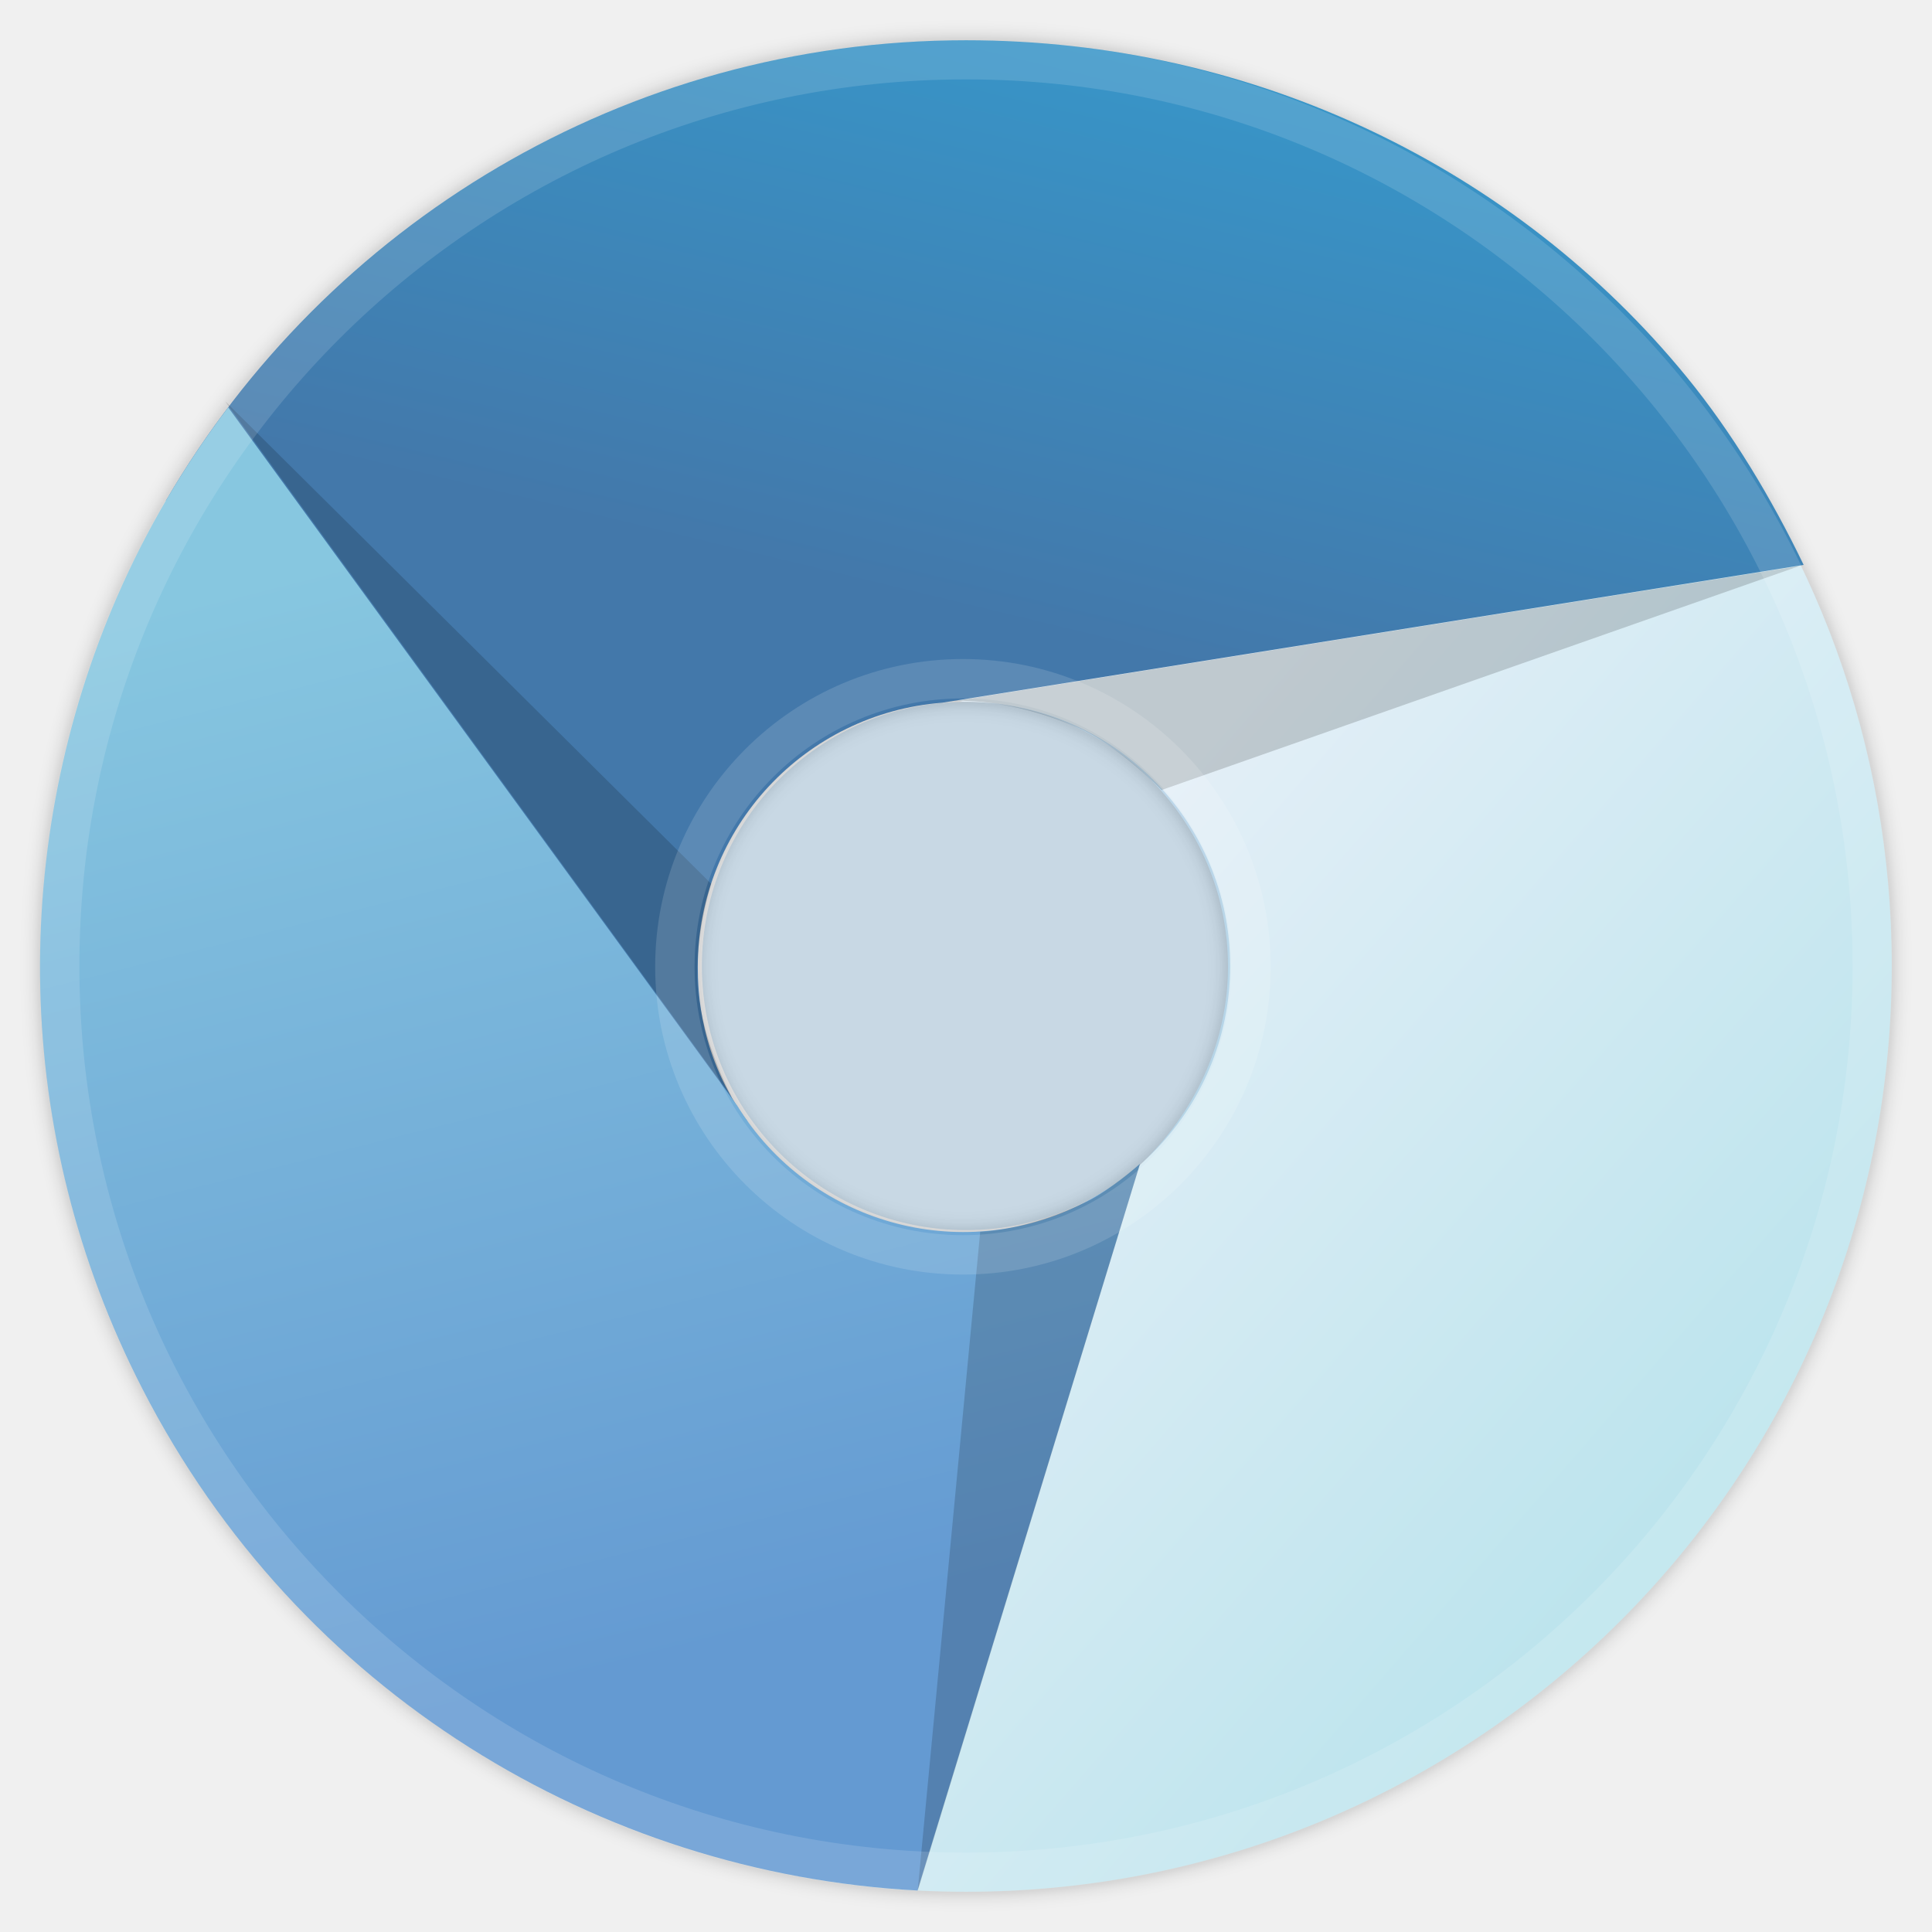
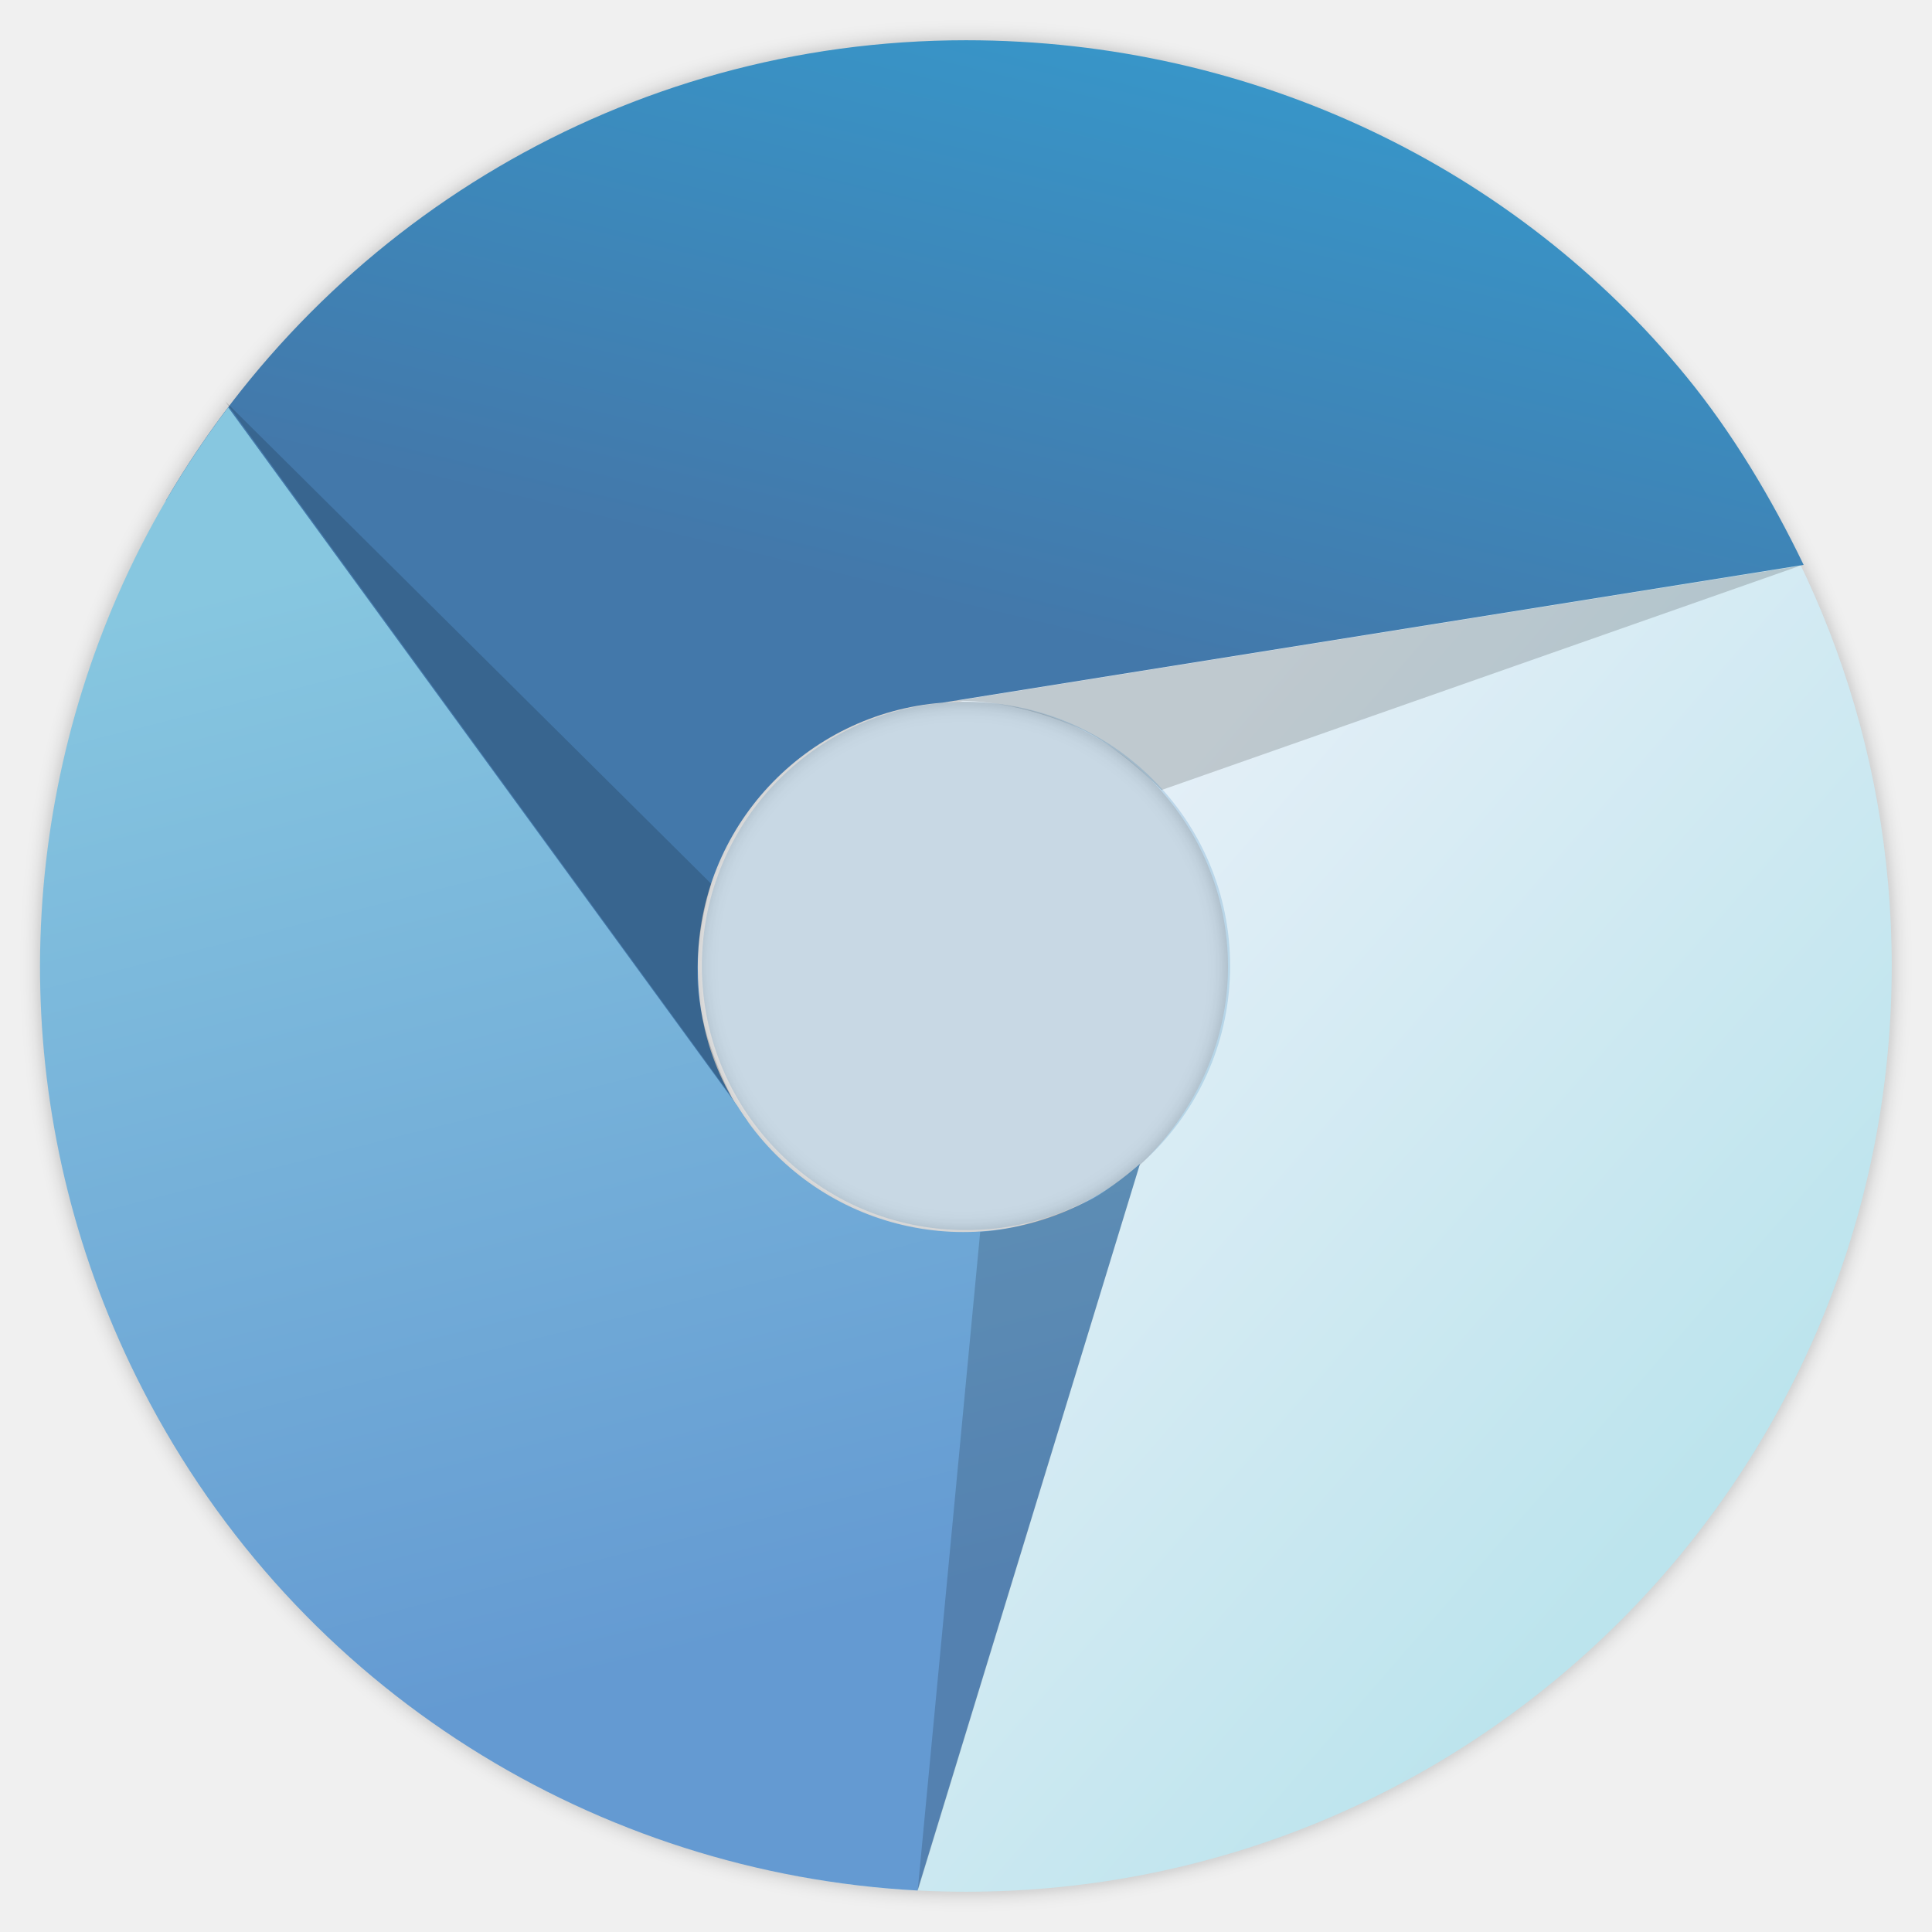
<svg xmlns="http://www.w3.org/2000/svg" xmlns:xlink="http://www.w3.org/1999/xlink" height="48" viewBox="0 0 48 48" width="48" id="svg2" version="1.1">
  <defs id="defs22">
    <linearGradient id="linearGradient4239">
      <stop id="stop4241" offset="0" style="stop-color:#4378aa;stop-opacity:1" />
      <stop id="stop4243" offset="1" style="stop-color:#3797ca;stop-opacity:1" />
    </linearGradient>
    <linearGradient id="linearGradient4233">
      <stop id="stop4235" offset="0" style="stop-color:#649ad2;stop-opacity:1" />
      <stop id="stop4237" offset="1" style="stop-color:#87c7e0;stop-opacity:1" />
    </linearGradient>
    <linearGradient id="linearGradient4326">
      <stop style="stop-color:#007de6;stop-opacity:1" offset="0" id="stop4328" />
      <stop style="stop-color:#7f7bc8;stop-opacity:1" offset="1" id="stop4330" />
    </linearGradient>
    <linearGradient id="linearGradient4318">
      <stop style="stop-color:#bce4ed;stop-opacity:1" offset="0" id="stop4320" />
      <stop style="stop-color:#e4eff7;stop-opacity:1" offset="1" id="stop4322" />
    </linearGradient>
    <linearGradient id="linearGradient4261">
      <stop style="stop-color:#000000;stop-opacity:1;" offset="0" id="stop4263" />
      <stop style="stop-color:#000000;stop-opacity:0;" offset="1" id="stop4265" />
    </linearGradient>
    <linearGradient id="linearGradient49897">
      <stop style="stop-color:#176875;stop-opacity:1" offset="0" id="stop49899" />
      <stop style="stop-color:#186a77;stop-opacity:1" offset="1" id="stop49901" />
    </linearGradient>
    <linearGradient id="linearGradient4536">
      <stop style="stop-color:#b6b6b6;stop-opacity:1" offset="0" id="stop4538" />
      <stop id="stop4544" offset="0.482" style="stop-color:#ffffff;stop-opacity:1;" />
      <stop style="stop-color:#cfcfcf;stop-opacity:1" offset="1" id="stop4540" />
    </linearGradient>
    <linearGradient id="linearGradient4492">
      <stop style="stop-color:#165dc2;stop-opacity:1;" offset="0" id="stop4494" />
      <stop style="stop-color:#1680c2;stop-opacity:1" offset="1" id="stop4496" />
    </linearGradient>
    <filter style="color-interpolation-filters:sRGB" id="filter4672">
      <feGaussianBlur stdDeviation="19.54" id="feGaussianBlur4674" />
    </filter>
    <filter style="color-interpolation-filters:sRGB" id="filter4680">
      <feDiffuseLighting id="feDiffuseLighting4682" />
    </filter>
    <linearGradient gradientTransform="translate(-29.321,-3.241)" xlink:href="#linearGradient4492" id="linearGradient4498-3" x1="32.948" y1="16.16" x2="41.58" y2="6.42" gradientUnits="userSpaceOnUse" />
    <linearGradient gradientTransform="translate(-29.321,-3.241)" xlink:href="#linearGradient4536" id="linearGradient4542-0" x1="29.321" y1="10.72" x2="44.279" y2="10.72" gradientUnits="userSpaceOnUse" />
    <linearGradient id="linearGradient3244">
      <stop id="stop3246" offset="0" style="stop-color:#d0611f;stop-opacity:1" />
      <stop id="stop3248" offset="1" style="stop-color:#f77a2c;stop-opacity:1" />
    </linearGradient>
    <linearGradient xlink:href="#linearGradient3244" id="linearGradient3242-3" gradientUnits="userSpaceOnUse" gradientTransform="matrix(0.494382,0,0,0.494382,-34.11236,-485.6622)" x1="78.897" y1="1042.14" x2="78.897" y2="982.428" />
    <symbol id="icon-refresh" viewBox="0 0 24 28">
      <path class="path1" d="M23.609 16.5c0 0.031 0 0.078-0.016 0.109-1.328 5.531-5.891 9.391-11.656 9.391-3.047 0-6-1.203-8.219-3.313l-2.016 2.016c-0.187 0.187-0.438 0.297-0.703 0.297-0.547 0-1-0.453-1-1v-7c0-0.547 0.453-1 1-1h7c0.547 0 1 0.453 1 1 0 0.266-0.109 0.516-0.297 0.703l-2.141 2.141c1.469 1.375 3.422 2.156 5.437 2.156 2.781 0 5.359-1.437 6.813-3.813 0.375-0.609 0.562-1.203 0.828-1.828 0.078-0.219 0.234-0.359 0.469-0.359h3c0.281 0 0.5 0.234 0.5 0.5zM24 4v7c0 0.547-0.453 1-1 1h-7c-0.547 0-1-0.453-1-1 0-0.266 0.109-0.516 0.297-0.703l2.156-2.156c-1.484-1.375-3.437-2.141-5.453-2.141-2.781 0-5.359 1.437-6.813 3.813-0.375 0.609-0.562 1.203-0.828 1.828-0.078 0.219-0.234 0.359-0.469 0.359h-3.109c-0.281 0-0.5-0.234-0.5-0.5v-0.109c1.344-5.547 5.953-9.391 11.719-9.391 3.063 0 6.047 1.219 8.266 3.313l2.031-2.016c0.187-0.187 0.438-0.297 0.703-0.297 0.547 0 1 0.453 1 1z" id="path9854" />
    </symbol>
    <symbol id="symbol5687">
      <path d="M24 10V2L14 12l10 10v-8c6.63 0 12 5.37 12 12s-5.37 12-12 12-12-5.37-12-12H8c0 8.84 7.16 16 16 16s16-7.16 16-16-7.16-16-16-16z" style="stroke:none" id="path5691" />
    </symbol>
    <symbol id="symbol20353">
      <path d="M35.3 12.7C32.41 9.8 28.42 8 24 8 15.16 8 8.02 15.16 8.02 24S15.16 40 24 40c7.45 0 13.69-5.1 15.46-12H35.3c-1.65 4.66-6.07 8-11.3 8-6.63 0-12-5.37-12-12s5.37-12 12-12c3.31 0 6.28 1.38 8.45 3.55L26 22h14V8l-4.7 4.7z" style="stroke:none" id="path20357" />
    </symbol>
    <linearGradient xlink:href="#linearGradient49897" id="linearGradient49903-2" x1="24.334" y1="44.352" x2="24.334" y2="-0.6" gradientUnits="userSpaceOnUse" />
    <linearGradient xlink:href="#linearGradient49897" id="linearGradient50365" gradientUnits="userSpaceOnUse" x1="24.334" y1="44.352" x2="24.334" y2="-0.6" gradientTransform="matrix(1.051483,0,0,1.051483,-1.235944,-1.105721)" />
    <linearGradient xlink:href="#linearGradient4261" id="linearGradient4267" x1="8.02" y1="24" x2="40" y2="24" gradientUnits="userSpaceOnUse" />
    <linearGradient xlink:href="#linearGradient4318" id="linearGradient4324" x1="43.102" y1="36.235" x2="26.344" y2="21.656" gradientUnits="userSpaceOnUse" />
    <linearGradient xlink:href="#linearGradient4239" id="linearGradient4332" x1="22.716" y1="14.943" x2="26.34" y2="-0.083" gradientUnits="userSpaceOnUse" />
    <linearGradient gradientTransform="translate(-4.121094,-1)" xlink:href="#linearGradient4326" id="linearGradient4332-3" x1="22.716" y1="14.943" x2="26.34" y2="-0.083" gradientUnits="userSpaceOnUse" />
    <linearGradient xlink:href="#linearGradient4233" id="linearGradient4231" gradientUnits="userSpaceOnUse" x1="12.993" y1="42.166" x2="6.01" y2="14.501" />
    <filter style="color-interpolation-filters:sRGB" id="filter4211" x="-0.012" width="1.024" y="-0.012" height="1.024">
      <feGaussianBlur stdDeviation="0.23" id="feGaussianBlur4213" />
    </filter>
  </defs>
  <g id="layer6" style="display:none;opacity:1">
    <rect style="color:#000000;clip-rule:nonzero;display:inline;overflow:visible;visibility:visible;opacity:1;isolation:auto;mix-blend-mode:normal;color-interpolation:sRGB;color-interpolation-filters:linearRGB;solid-color:#000000;solid-opacity:1;fill:#ffffff;fill-opacity:1;fill-rule:nonzero;stroke:none;stroke-width:0.201;stroke-linecap:butt;stroke-linejoin:miter;stroke-miterlimit:4;stroke-dasharray:none;stroke-dashoffset:0;stroke-opacity:1;marker:none;marker-start:none;marker-mid:none;marker-end:none;paint-order:normal;color-rendering:auto;image-rendering:auto;shape-rendering:auto;text-rendering:auto;enable-background:accumulate" id="rect49905" width="60" height="60" x="-6" y="-6" rx="0" ry="2.4035539e-06" />
  </g>
  <g id="layer7" style="display:inline">
    <path style="color:#000000;clip-rule:nonzero;display:inline;overflow:visible;visibility:visible;opacity:1;isolation:auto;mix-blend-mode:normal;color-interpolation:sRGB;color-interpolation-filters:linearRGB;solid-color:#000000;solid-opacity:1;fill:#000000;fill-opacity:0.235;fill-rule:evenodd;stroke:none;stroke-width:1;stroke-linecap:butt;stroke-linejoin:miter;stroke-miterlimit:4;stroke-dasharray:none;stroke-dashoffset:0;stroke-opacity:1;marker:none;marker-start:none;marker-mid:none;marker-end:none;paint-order:normal;filter:url(#filter4211);color-rendering:auto;image-rendering:auto;shape-rendering:auto;text-rendering:auto;enable-background:accumulate" d="M 24,1 C 11.297,1 1,11.297 1,24 1,36.703 11.297,47 24,47 36.703,47 47,36.703 47,24 47,11.297 36.703,1 24,1 Z m -0.077,16.434 c 3.638,0 6.586,2.949 6.586,6.586 0,3.638 -2.949,6.586 -6.586,6.586 -3.638,0 -6.586,-2.949 -6.586,-6.586 0,-3.638 2.949,-6.586 6.586,-6.586 z" id="circle4258" />
    <path style="fill:url(#linearGradient4324);fill-opacity:1;fill-rule:evenodd;stroke:none;stroke-width:1" d="M 24,3.088 C 11.297,3.088 3,11.297 3,24 3,36.703 11.297,47 24,47 36.703,47 47,36.703 47,24 47,18.476 45.052,13.407 41.807,9.441 37.589,4.289 31.178,3.088 24,3.088 Z M 23.923,17.434 c 3.638,0 6.586,2.949 6.586,6.586 0,3.638 -3.129,6.792 -6.766,6.792 -3.715,0.386 -6.983,-1.769 -7.127,-7.152 -0.121,-4.541 4.904,-6.869 7.307,-6.226 z" id="Oval-1" />
    <rect style="color:#000000;clip-rule:nonzero;display:inline;overflow:visible;visibility:visible;opacity:1;isolation:auto;mix-blend-mode:normal;color-interpolation:sRGB;color-interpolation-filters:linearRGB;solid-color:#000000;solid-opacity:1;fill:#ff0000;fill-opacity:1;fill-rule:nonzero;stroke:none;stroke-width:0.618;stroke-linecap:round;stroke-linejoin:miter;stroke-miterlimit:4;stroke-dasharray:none;stroke-dashoffset:0;stroke-opacity:0.771;marker:none;marker-start:none;marker-mid:none;marker-end:none;paint-order:normal;color-rendering:auto;image-rendering:auto;shape-rendering:auto;text-rendering:auto;enable-background:accumulate" id="rect4356" width="0" height="0" x="0" y="0" />
    <path style="fill:url(#linearGradient4332);fill-opacity:1;fill-rule:evenodd;stroke:none;stroke-width:1" d="M 24,1 C 15.514,1 8.107,5.599 4.121,12.438 L 18.589,27.884 c -1.209,-1.604 -1.253,-3.283 -1.253,-3.864 0,-3.464 2.675,-6.297 6.072,-6.561 L 44.811,14.035 C 44.017,12.387 43.042,10.754 41.895,9.353 37.677,4.2 31.178,1 24,1 Z" id="path4294" />
    <path id="path4308" d="M 3.54,34.51 C 7.416,42.059 14.891,46.546 22.795,46.969 l 5.526,-18.052 c -0.413,0.371 -0.873,0.7 -1.39,0.965 -3.081,1.582 -6.824,0.497 -8.61,-2.404 L 5.669,10.121 C 4.565,11.58 3.637,13.154 2.914,14.814 0.257,20.92 0.26,28.124 3.54,34.51 Z" style="color:#000000;clip-rule:nonzero;display:inline;overflow:visible;visibility:visible;opacity:1;isolation:auto;mix-blend-mode:normal;color-interpolation:sRGB;color-interpolation-filters:linearRGB;solid-color:#000000;solid-opacity:1;fill:url(#linearGradient4231);fill-opacity:1;fill-rule:evenodd;stroke:none;stroke-width:1;stroke-linecap:butt;stroke-linejoin:miter;stroke-miterlimit:4;stroke-dasharray:none;stroke-dashoffset:0;stroke-opacity:1;color-rendering:auto;image-rendering:auto;shape-rendering:auto;text-rendering:auto;enable-background:accumulate" />
    <path style="fill:#000000;fill-opacity:0.162;fill-rule:evenodd;stroke:none;stroke-width:1px;stroke-linecap:butt;stroke-linejoin:miter;stroke-opacity:1" d="M 5.594,9.969 17.671,21.959 c 0,0 -0.5,1.529 -0.303,2.873 0.192,1.303 0.817,2.43 0.817,2.43 z" id="path4340" />
    <path id="path4342" d="M 44.719,14.058 28.858,19.628 c 0,0 -1.098,-1.124 -2.072,-1.546 -1.785,-0.773 -3.077,-0.665 -3.077,-0.665 z" style="fill:#000000;fill-opacity:0.162;fill-rule:evenodd;stroke:none;stroke-width:1px;stroke-linecap:butt;stroke-linejoin:miter;stroke-opacity:1" />
    <path style="fill:#000000;fill-opacity:0.162;fill-rule:evenodd;stroke:none;stroke-width:1px;stroke-linecap:butt;stroke-linejoin:miter;stroke-opacity:1" d="m 22.798,46.988 1.555,-16.386 c 0,0 1.111,-0.004 2.699,-0.771 0.47,-0.227 1.272,-0.912 1.272,-0.912 z" id="path4344" />
-     <path id="path7729" d="M 24,1.483 C 11.564,1.483 1.483,11.564 1.483,24 1.483,36.436 11.564,46.517 24,46.517 36.436,46.517 46.517,36.436 46.517,24 46.517,11.564 36.436,1.483 24,1.483 Z M 23.924,16.863 c 3.953,0 7.157,3.204 7.157,7.157 0,3.953 -3.204,7.157 -7.157,7.157 -3.953,0 -7.157,-3.204 -7.157,-7.157 0,-3.953 3.204,-7.157 7.157,-7.157 z" style="color:#000000;clip-rule:nonzero;display:inline;overflow:visible;visibility:visible;opacity:1;isolation:auto;mix-blend-mode:normal;color-interpolation:sRGB;color-interpolation-filters:linearRGB;solid-color:#000000;solid-opacity:1;fill:none;fill-opacity:0.235;fill-rule:evenodd;stroke:#ffffff;stroke-width:0.979;stroke-linecap:butt;stroke-linejoin:miter;stroke-miterlimit:4;stroke-dasharray:none;stroke-dashoffset:0;stroke-opacity:0.135;marker:none;marker-start:none;marker-mid:none;marker-end:none;paint-order:normal;color-rendering:auto;image-rendering:auto;shape-rendering:auto;text-rendering:auto;enable-background:accumulate" />
    <circle style="color:#000000;clip-rule:nonzero;display:block;overflow:visible;visibility:visible;opacity:0.6;isolation:auto;mix-blend-mode:normal;color-interpolation:sRGB;color-interpolation-filters:linearRGB;solid-color:#000000;solid-opacity:1;vector-effect:none;fill:#2c7ab6;fill-opacity:0.333;fill-rule:nonzero;stroke:none;stroke-width:0.211;stroke-linecap:butt;stroke-linejoin:miter;stroke-miterlimit:4;stroke-dasharray:none;stroke-dashoffset:0;stroke-opacity:0.135;marker:none;marker-start:none;marker-mid:none;marker-end:none;paint-order:fill markers stroke;color-rendering:auto;image-rendering:auto;shape-rendering:auto;text-rendering:auto;enable-background:accumulate" id="path7731" cx="24" cy="24" r="6.562" />
+     <path style="color:#000000;clip-rule:nonzero;display:none;overflow:visible;visibility:visible;opacity:1;isolation:auto;mix-blend-mode:normal;color-interpolation:sRGB;color-interpolation-filters:linearRGB;solid-color:#000000;solid-opacity:1;fill:#000000;fill-opacity:0;fill-rule:evenodd;stroke:none;stroke-width:1;stroke-linecap:butt;stroke-linejoin:miter;stroke-miterlimit:4;stroke-dasharray:none;stroke-dashoffset:0;stroke-opacity:1;marker:none;marker-start:none;marker-mid:none;marker-end:none;paint-order:normal;color-rendering:auto;image-rendering:auto;shape-rendering:auto;text-rendering:auto;enable-background:accumulate" d="M 24,1 C 11.297,1 1,11.297 1,24 1,24.168 1.008,24.333 1.012,24.5 1.279,12.029 11.465,2 24,2 36.535,2 46.721,12.029 46.988,24.5 46.992,24.333 47,24.168 47,24 47,11.297 36.703,1 24,1 Z m -6.639,23.52 c -0.013,0.166 -0.025,0.331 -0.025,0.5 -10e-7,3.638 2.948,6.588 6.586,6.588 3.638,0 6.588,-2.95 6.588,-6.588 0,-0.169 -0.013,-0.334 -0.025,-0.5 -0.256,3.403 -3.094,6.088 -6.562,6.088 -3.469,0 -6.304,-2.685 -6.561,-6.088 z" id="path7739" />
+     <path style="color:#000000;clip-rule:nonzero;display:none;overflow:visible;visibility:visible;opacity:1;isolation:auto;mix-blend-mode:normal;color-interpolation:sRGB;color-interpolation-filters:linearRGB;solid-color:#000000;solid-opacity:1;fill:#ffffff;fill-opacity:0.078;fill-rule:evenodd;stroke:none;stroke-width:1;stroke-linecap:butt;stroke-linejoin:miter;stroke-miterlimit:4;stroke-dasharray:none;stroke-dashoffset:0;stroke-opacity:1;marker:none;marker-start:none;marker-mid:none;marker-end:none;paint-order:normal;color-rendering:auto;image-rendering:auto;shape-rendering:auto;text-rendering:auto;enable-background:accumulate" d="m 23.922,16.434 c -3.638,0 -6.586,2.948 -6.586,6.586 0,0.169 0.013,0.335 0.025,0.5 0.257,-3.403 3.092,-6.086 6.561,-6.086 3.468,0 6.306,2.683 6.562,6.086 0.012,-0.165 0.025,-0.331 0.025,-0.5 0,-3.638 -2.95,-6.586 -6.588,-6.586 z M 1.012,23.5 C 1.008,23.667 1,23.832 1,24 1,36.703 11.297,47 24,47 36.703,47 47,36.703 47,24 47,23.832 46.992,23.667 46.988,23.5 46.721,35.971 36.535,46 24,46 11.465,46 1.279,35.971 1.012,23.5 Z" id="path7743" />
  </g>
  <g id="layer1" style="display:none">
    <rect rx="6.65" ry="6.65" y="4.05" x="4.05" height="39.9" width="39.9" id="rect5279-6" style="display:inline;opacity:1;fill:none;fill-opacity:0.95;stroke:#ff1300;stroke-width:0.1;stroke-linecap:square;stroke-linejoin:miter;stroke-miterlimit:4;stroke-dasharray:0.1, 0.2;stroke-dashoffset:0;stroke-opacity:1;paint-order:normal" />
    <circle r="15.95" cy="24" cx="24" id="path5297-7" style="display:inline;opacity:1;fill:none;fill-opacity:0.95;stroke:#ff1300;stroke-width:0.1;stroke-linecap:square;stroke-linejoin:miter;stroke-miterlimit:4;stroke-dasharray:0.1, 0.199;stroke-dashoffset:0;stroke-opacity:1;paint-order:normal" />
    <circle style="display:inline;opacity:1;fill:none;fill-opacity:0.95;stroke:#ff1300;stroke-width:0.025;stroke-linecap:square;stroke-linejoin:miter;stroke-miterlimit:4;stroke-dasharray:0.025, 0.05;stroke-dashoffset:0;stroke-opacity:1;paint-order:normal" id="circle5299-5" cx="24" cy="24" r="3.988" />
    <circle style="display:inline;opacity:1;fill:none;fill-opacity:0.95;stroke:#ff00dc;stroke-width:0.15;stroke-linecap:square;stroke-linejoin:miter;stroke-miterlimit:4;stroke-dasharray:0.15, 0.299;stroke-dashoffset:0;stroke-opacity:1;paint-order:normal" id="circle5277" cx="24" cy="24" r="23.925" />
  </g>
</svg>
